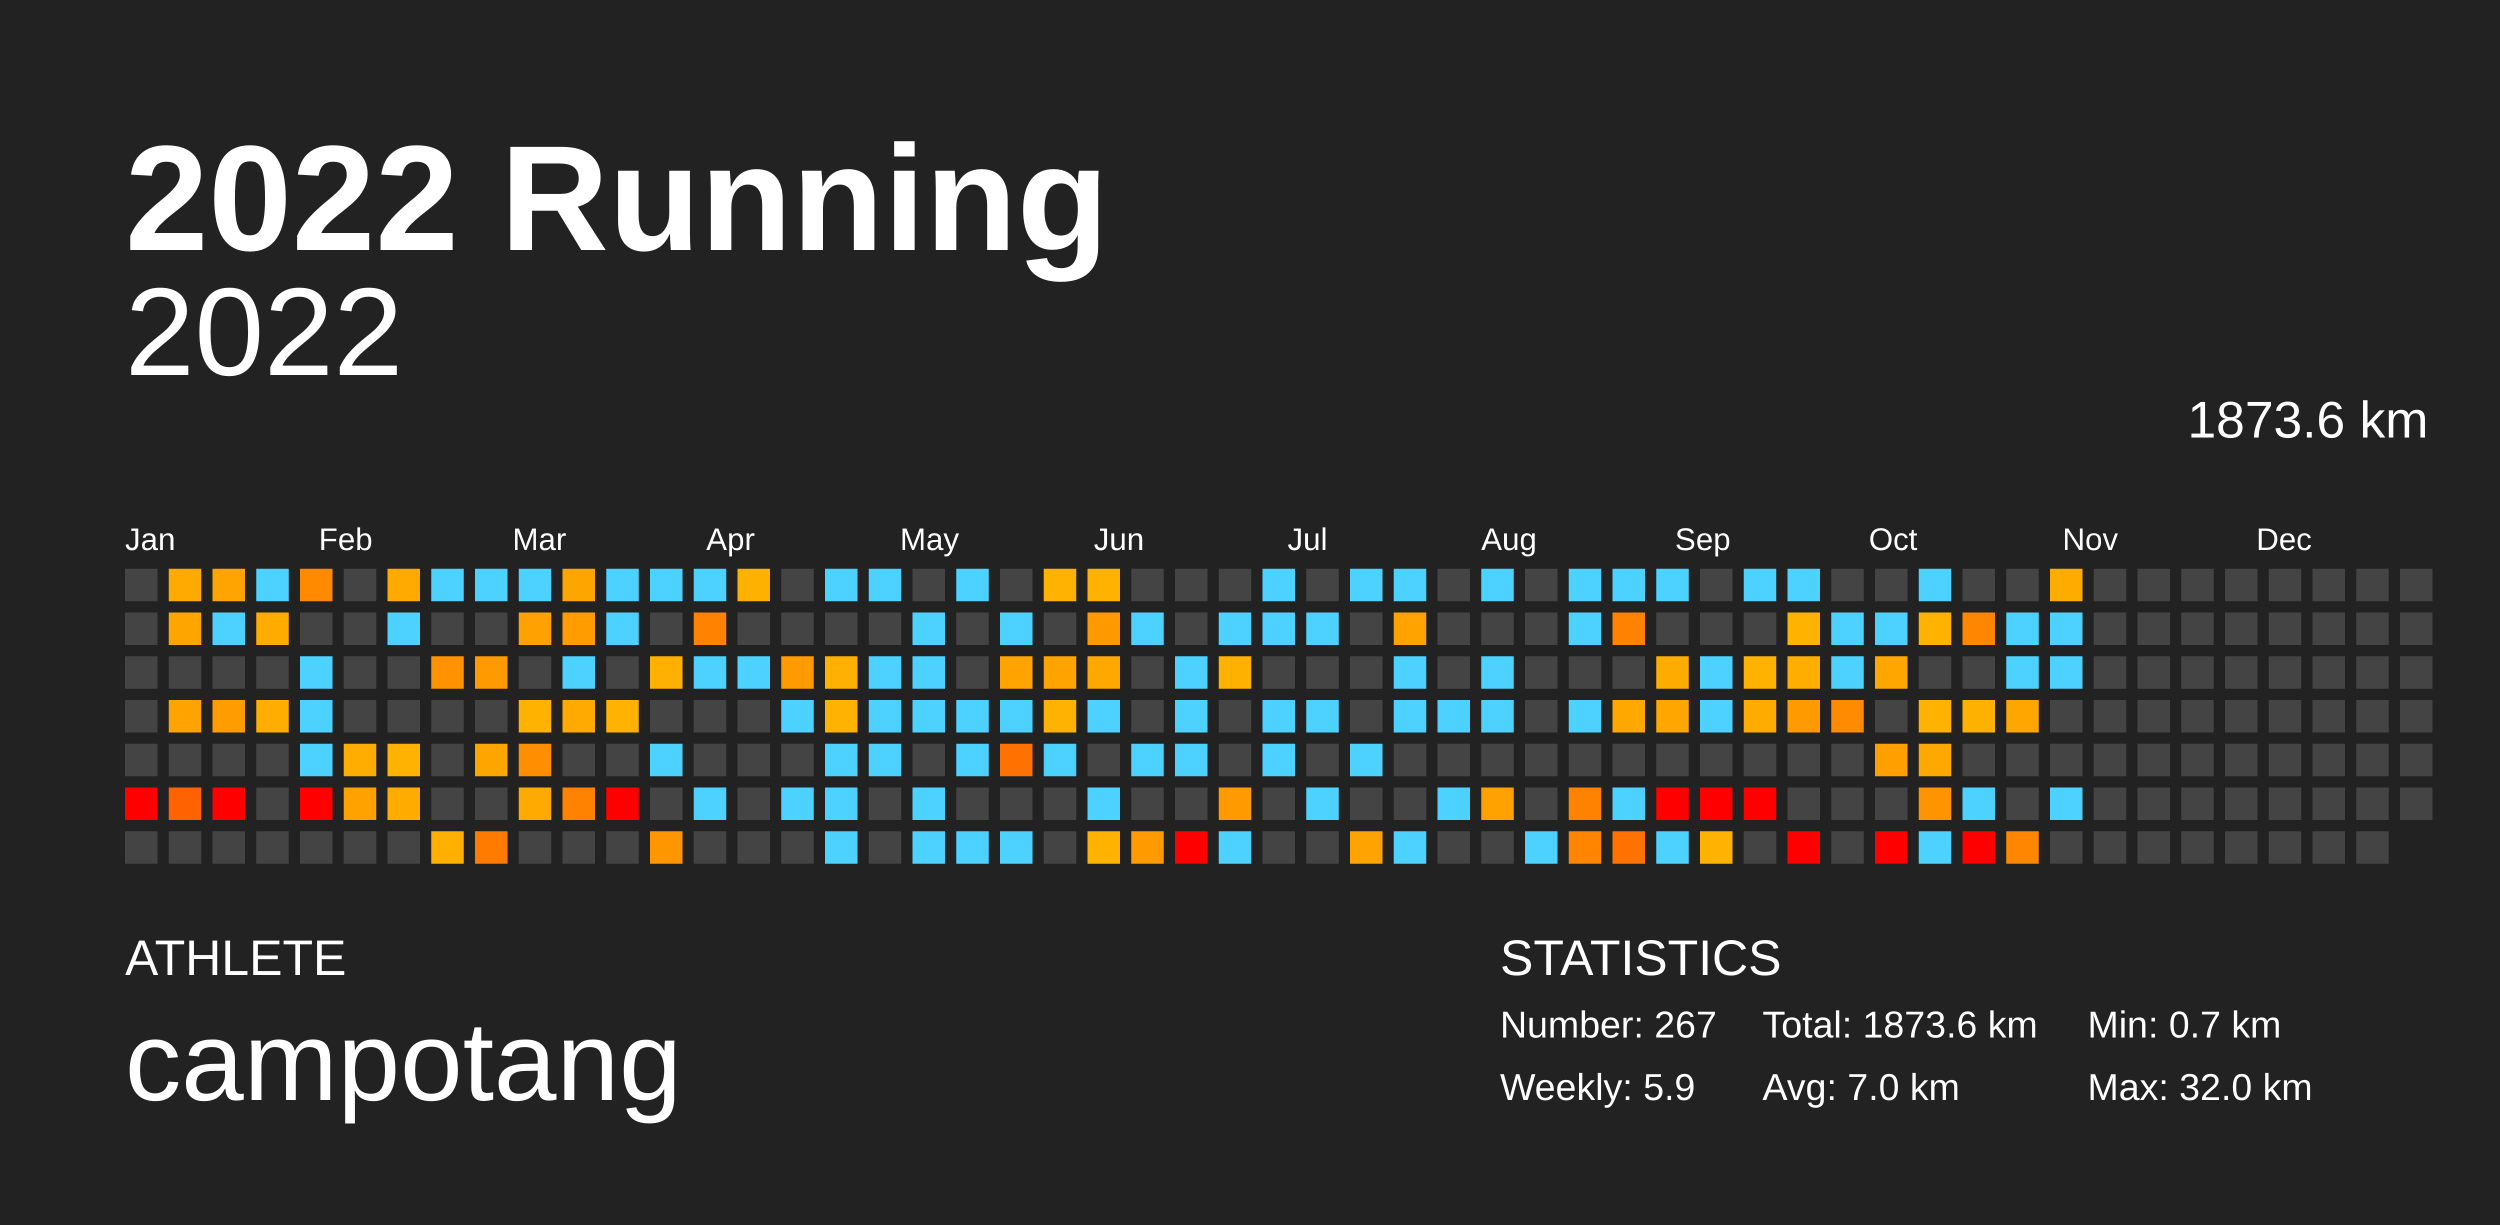
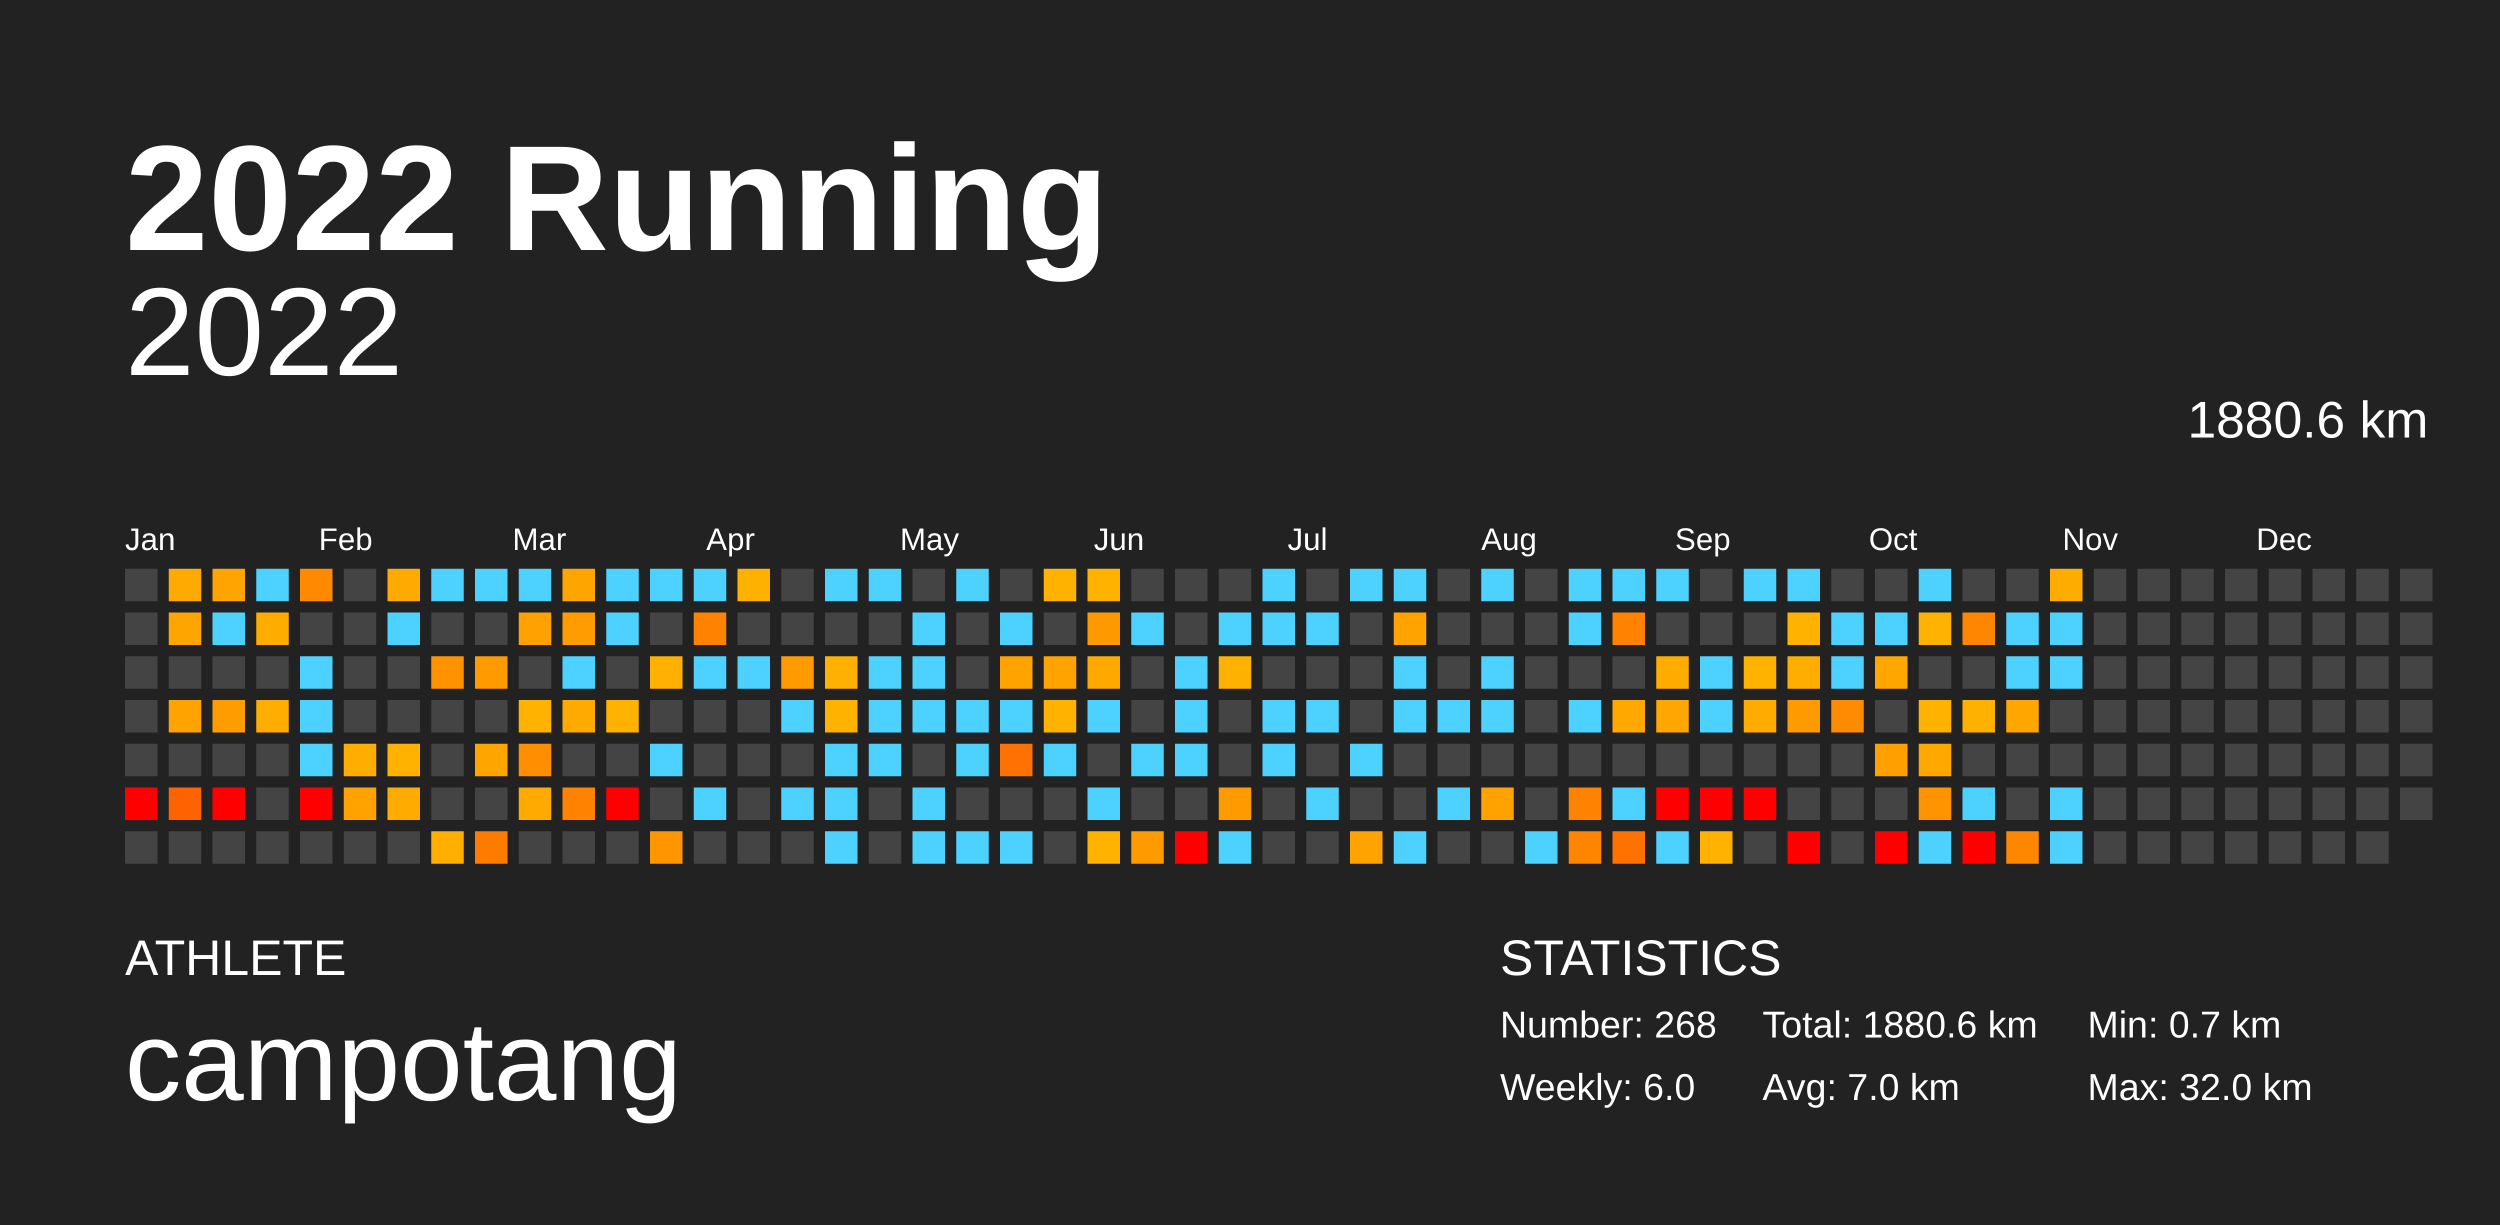
<svg xmlns="http://www.w3.org/2000/svg" baseProfile="full" height="98mm" version="1.1" viewBox="0,0,200,98" width="200mm">
  <defs />
  <rect fill="#222222" height="98" width="200" x="0" y="0" />
  <text fill="#FFFFFF" style="font-size:12px; font-family:Arial; font-weight:bold;" x="10" y="20">2022 Running</text>
  <text fill="#FFFFFF" style="font-size:4px; font-family:Arial" x="10" y="78">ATHLETE</text>
  <text fill="#FFFFFF" style="font-size:9px; font-family:Arial" x="10" y="88">campotang</text>
  <text fill="#FFFFFF" style="font-size:4px; font-family:Arial" x="120" y="78">STATISTICS</text>
-   <text fill="#FFFFFF" style="font-size:3px; font-family:Arial" x="120" y="83">Number: 267</text>
-   <text fill="#FFFFFF" style="font-size:3px; font-family:Arial" x="120" y="88">Weekly: 5.9</text>
-   <text fill="#FFFFFF" style="font-size:3px; font-family:Arial" x="141" y="83">Total: 1873.6 km</text>
+   <text fill="#FFFFFF" style="font-size:3px; font-family:Arial" x="120" y="83">Number: 268</text>
+   <text fill="#FFFFFF" style="font-size:3px; font-family:Arial" x="120" y="88">Weekly: 6.0</text>
+   <text fill="#FFFFFF" style="font-size:3px; font-family:Arial" x="141" y="83">Total: 1880.6 km</text>
  <text fill="#FFFFFF" style="font-size:3px; font-family:Arial" x="141" y="88">Avg: 7.0 km</text>
  <text fill="#FFFFFF" style="font-size:3px; font-family:Arial" x="167" y="83">Min: 0.7 km</text>
  <text fill="#FFFFFF" style="font-size:3px; font-family:Arial" x="167" y="88">Max: 32.0 km</text>
  <text alignment-baseline="hanging" fill="#FFFFFF" style="font-size:10.0px; font-family:Arial;" x="10" y="30">2022</text>
-   <text alignment-baseline="hanging" fill="#FFFFFF" style="font-size:4.125px; font-family:Arial;" x="175" y="35">1873.6 km</text>
+   <text alignment-baseline="hanging" fill="#FFFFFF" style="font-size:4.125px; font-family:Arial;" x="175" y="35">1880.6 km</text>
  <text fill="#FFFFFF" style="font-size:2.5px; font-family:Arial" x="10.0" y="44">Jan</text>
  <text fill="#FFFFFF" style="font-size:2.5px; font-family:Arial" x="25.5" y="44">Feb</text>
  <text fill="#FFFFFF" style="font-size:2.5px; font-family:Arial" x="41.0" y="44">Mar</text>
  <text fill="#FFFFFF" style="font-size:2.5px; font-family:Arial" x="56.5" y="44">Apr</text>
  <text fill="#FFFFFF" style="font-size:2.5px; font-family:Arial" x="72.0" y="44">May</text>
  <text fill="#FFFFFF" style="font-size:2.5px; font-family:Arial" x="87.5" y="44">Jun</text>
  <text fill="#FFFFFF" style="font-size:2.5px; font-family:Arial" x="103.0" y="44">Jul</text>
  <text fill="#FFFFFF" style="font-size:2.5px; font-family:Arial" x="118.5" y="44">Aug</text>
  <text fill="#FFFFFF" style="font-size:2.5px; font-family:Arial" x="134.0" y="44">Sep</text>
  <text fill="#FFFFFF" style="font-size:2.5px; font-family:Arial" x="149.5" y="44">Oct</text>
  <text fill="#FFFFFF" style="font-size:2.5px; font-family:Arial" x="165.0" y="44">Nov</text>
  <text fill="#FFFFFF" style="font-size:2.5px; font-family:Arial" x="180.5" y="44">Dec</text>
  <rect fill="#444444" height="2.6" width="2.6" x="10.0" y="45.5" />
  <rect fill="#444444" height="2.6" width="2.6" x="10.0" y="49.0" />
  <rect fill="#444444" height="2.6" width="2.6" x="10.0" y="52.5" />
  <rect fill="#444444" height="2.6" width="2.6" x="10.0" y="56.0" />
  <rect fill="#444444" height="2.6" width="2.6" x="10.0" y="59.5" />
  <rect fill="red" height="2.6" width="2.6" x="10.0" y="63.0" />
  <rect fill="#444444" height="2.6" width="2.6" x="10.0" y="66.5" />
  <rect fill="#ffaa00" height="2.6" width="2.6" x="13.5" y="45.5" />
  <rect fill="#ffa500" height="2.6" width="2.6" x="13.5" y="49.0" />
  <rect fill="#444444" height="2.6" width="2.6" x="13.5" y="52.5" />
  <rect fill="#ffa300" height="2.6" width="2.6" x="13.5" y="56.0" />
  <rect fill="#444444" height="2.6" width="2.6" x="13.5" y="59.5" />
  <rect fill="#ff6200" height="2.6" width="2.6" x="13.5" y="63.0" />
  <rect fill="#444444" height="2.6" width="2.6" x="13.5" y="66.5" />
  <rect fill="#ffa400" height="2.6" width="2.6" x="17.0" y="45.5" />
  <rect fill="#4dd2ff" height="2.6" width="2.6" x="17.0" y="49.0" />
  <rect fill="#444444" height="2.6" width="2.6" x="17.0" y="52.5" />
  <rect fill="#ff9d00" height="2.6" width="2.6" x="17.0" y="56.0" />
  <rect fill="#444444" height="2.6" width="2.6" x="17.0" y="59.5" />
  <rect fill="red" height="2.6" width="2.6" x="17.0" y="63.0" />
  <rect fill="#444444" height="2.6" width="2.6" x="17.0" y="66.5" />
  <rect fill="#4dd2ff" height="2.6" width="2.6" x="20.5" y="45.5" />
  <rect fill="#ffac00" height="2.6" width="2.6" x="20.5" y="49.0" />
  <rect fill="#444444" height="2.6" width="2.6" x="20.5" y="52.5" />
  <rect fill="#ffad00" height="2.6" width="2.6" x="20.5" y="56.0" />
  <rect fill="#444444" height="2.6" width="2.6" x="20.5" y="59.5" />
  <rect fill="#444444" height="2.6" width="2.6" x="20.5" y="63.0" />
  <rect fill="#444444" height="2.6" width="2.6" x="20.5" y="66.5" />
  <rect fill="#ff8a00" height="2.6" width="2.6" x="24.0" y="45.5" />
  <rect fill="#444444" height="2.6" width="2.6" x="24.0" y="49.0" />
  <rect fill="#4dd2ff" height="2.6" width="2.6" x="24.0" y="52.5" />
  <rect fill="#4dd2ff" height="2.6" width="2.6" x="24.0" y="56.0" />
  <rect fill="#4dd2ff" height="2.6" width="2.6" x="24.0" y="59.5" />
  <rect fill="red" height="2.6" width="2.6" x="24.0" y="63.0" />
  <rect fill="#444444" height="2.6" width="2.6" x="24.0" y="66.5" />
  <rect fill="#444444" height="2.6" width="2.6" x="27.5" y="45.5" />
  <rect fill="#444444" height="2.6" width="2.6" x="27.5" y="49.0" />
  <rect fill="#444444" height="2.6" width="2.6" x="27.5" y="52.5" />
  <rect fill="#444444" height="2.6" width="2.6" x="27.5" y="56.0" />
  <rect fill="#ffae00" height="2.6" width="2.6" x="27.5" y="59.5" />
  <rect fill="#ffa200" height="2.6" width="2.6" x="27.5" y="63.0" />
  <rect fill="#444444" height="2.6" width="2.6" x="27.5" y="66.5" />
  <rect fill="#ffaa00" height="2.6" width="2.6" x="31.0" y="45.5" />
  <rect fill="#4dd2ff" height="2.6" width="2.6" x="31.0" y="49.0" />
  <rect fill="#444444" height="2.6" width="2.6" x="31.0" y="52.5" />
  <rect fill="#444444" height="2.6" width="2.6" x="31.0" y="56.0" />
  <rect fill="#ffb300" height="2.6" width="2.6" x="31.0" y="59.5" />
  <rect fill="#ffab00" height="2.6" width="2.6" x="31.0" y="63.0" />
  <rect fill="#444444" height="2.6" width="2.6" x="31.0" y="66.5" />
  <rect fill="#4dd2ff" height="2.6" width="2.6" x="34.5" y="45.5" />
  <rect fill="#444444" height="2.6" width="2.6" x="34.5" y="49.0" />
  <rect fill="#ff9200" height="2.6" width="2.6" x="34.5" y="52.5" />
  <rect fill="#444444" height="2.6" width="2.6" x="34.5" y="56.0" />
  <rect fill="#444444" height="2.6" width="2.6" x="34.5" y="59.5" />
  <rect fill="#444444" height="2.6" width="2.6" x="34.5" y="63.0" />
  <rect fill="#ffaf00" height="2.6" width="2.6" x="34.5" y="66.5" />
  <rect fill="#4dd2ff" height="2.6" width="2.6" x="38.0" y="45.5" />
  <rect fill="#444444" height="2.6" width="2.6" x="38.0" y="49.0" />
  <rect fill="#ff9a00" height="2.6" width="2.6" x="38.0" y="52.5" />
  <rect fill="#444444" height="2.6" width="2.6" x="38.0" y="56.0" />
  <rect fill="#ffa500" height="2.6" width="2.6" x="38.0" y="59.5" />
  <rect fill="#444444" height="2.6" width="2.6" x="38.0" y="63.0" />
  <rect fill="#ff7b00" height="2.6" width="2.6" x="38.0" y="66.5" />
  <rect fill="#4dd2ff" height="2.6" width="2.6" x="41.5" y="45.5" />
  <rect fill="#ffa100" height="2.6" width="2.6" x="41.5" y="49.0" />
  <rect fill="#444444" height="2.6" width="2.6" x="41.5" y="52.5" />
  <rect fill="#ffb300" height="2.6" width="2.6" x="41.5" y="56.0" />
  <rect fill="#ff8e00" height="2.6" width="2.6" x="41.5" y="59.5" />
  <rect fill="#ffaa00" height="2.6" width="2.6" x="41.5" y="63.0" />
  <rect fill="#444444" height="2.6" width="2.6" x="41.5" y="66.5" />
  <rect fill="#ffa500" height="2.6" width="2.6" x="45.0" y="45.5" />
  <rect fill="#ff9d00" height="2.6" width="2.6" x="45.0" y="49.0" />
  <rect fill="#4dd2ff" height="2.6" width="2.6" x="45.0" y="52.5" />
  <rect fill="#ffaa00" height="2.6" width="2.6" x="45.0" y="56.0" />
  <rect fill="#444444" height="2.6" width="2.6" x="45.0" y="59.5" />
  <rect fill="#ff8200" height="2.6" width="2.6" x="45.0" y="63.0" />
  <rect fill="#444444" height="2.6" width="2.6" x="45.0" y="66.5" />
  <rect fill="#4dd2ff" height="2.6" width="2.6" x="48.5" y="45.5" />
  <rect fill="#4dd2ff" height="2.6" width="2.6" x="48.5" y="49.0" />
  <rect fill="#444444" height="2.6" width="2.6" x="48.5" y="52.5" />
  <rect fill="#ffb300" height="2.6" width="2.6" x="48.5" y="56.0" />
  <rect fill="#444444" height="2.6" width="2.6" x="48.5" y="59.5" />
  <rect fill="red" height="2.6" width="2.6" x="48.5" y="63.0" />
  <rect fill="#444444" height="2.6" width="2.6" x="48.5" y="66.5" />
  <rect fill="#4dd2ff" height="2.6" width="2.6" x="52.0" y="45.5" />
  <rect fill="#444444" height="2.6" width="2.6" x="52.0" y="49.0" />
  <rect fill="#ffb000" height="2.6" width="2.6" x="52.0" y="52.5" />
  <rect fill="#444444" height="2.6" width="2.6" x="52.0" y="56.0" />
  <rect fill="#4dd2ff" height="2.6" width="2.6" x="52.0" y="59.5" />
  <rect fill="#444444" height="2.6" width="2.6" x="52.0" y="63.0" />
  <rect fill="#ff9600" height="2.6" width="2.6" x="52.0" y="66.5" />
  <rect fill="#4dd2ff" height="2.6" width="2.6" x="55.5" y="45.5" />
  <rect fill="#ff8200" height="2.6" width="2.6" x="55.5" y="49.0" />
  <rect fill="#4dd2ff" height="2.6" width="2.6" x="55.5" y="52.5" />
  <rect fill="#444444" height="2.6" width="2.6" x="55.5" y="56.0" />
  <rect fill="#444444" height="2.6" width="2.6" x="55.5" y="59.5" />
  <rect fill="#4dd2ff" height="2.6" width="2.6" x="55.5" y="63.0" />
  <rect fill="#444444" height="2.6" width="2.6" x="55.5" y="66.5" />
  <rect fill="#ffb100" height="2.6" width="2.6" x="59.0" y="45.5" />
  <rect fill="#444444" height="2.6" width="2.6" x="59.0" y="49.0" />
  <rect fill="#4dd2ff" height="2.6" width="2.6" x="59.0" y="52.5" />
  <rect fill="#444444" height="2.6" width="2.6" x="59.0" y="56.0" />
  <rect fill="#444444" height="2.6" width="2.6" x="59.0" y="59.5" />
  <rect fill="#444444" height="2.6" width="2.6" x="59.0" y="63.0" />
  <rect fill="#444444" height="2.6" width="2.6" x="59.0" y="66.5" />
  <rect fill="#444444" height="2.6" width="2.6" x="62.5" y="45.5" />
  <rect fill="#444444" height="2.6" width="2.6" x="62.5" y="49.0" />
  <rect fill="#ff9b00" height="2.6" width="2.6" x="62.5" y="52.5" />
  <rect fill="#4dd2ff" height="2.6" width="2.6" x="62.5" y="56.0" />
  <rect fill="#444444" height="2.6" width="2.6" x="62.5" y="59.5" />
  <rect fill="#4dd2ff" height="2.6" width="2.6" x="62.5" y="63.0" />
  <rect fill="#444444" height="2.6" width="2.6" x="62.5" y="66.5" />
  <rect fill="#4dd2ff" height="2.6" width="2.6" x="66.0" y="45.5" />
  <rect fill="#444444" height="2.6" width="2.6" x="66.0" y="49.0" />
  <rect fill="#ffb000" height="2.6" width="2.6" x="66.0" y="52.5" />
  <rect fill="#ffb300" height="2.6" width="2.6" x="66.0" y="56.0" />
  <rect fill="#4dd2ff" height="2.6" width="2.6" x="66.0" y="59.5" />
  <rect fill="#4dd2ff" height="2.6" width="2.6" x="66.0" y="63.0" />
  <rect fill="#4dd2ff" height="2.6" width="2.6" x="66.0" y="66.5" />
  <rect fill="#4dd2ff" height="2.6" width="2.6" x="69.5" y="45.5" />
  <rect fill="#444444" height="2.6" width="2.6" x="69.5" y="49.0" />
  <rect fill="#4dd2ff" height="2.6" width="2.6" x="69.5" y="52.5" />
  <rect fill="#4dd2ff" height="2.6" width="2.6" x="69.5" y="56.0" />
  <rect fill="#4dd2ff" height="2.6" width="2.6" x="69.5" y="59.5" />
  <rect fill="#444444" height="2.6" width="2.6" x="69.5" y="63.0" />
  <rect fill="#444444" height="2.6" width="2.6" x="69.5" y="66.5" />
  <rect fill="#444444" height="2.6" width="2.6" x="73.0" y="45.5" />
  <rect fill="#4dd2ff" height="2.6" width="2.6" x="73.0" y="49.0" />
  <rect fill="#4dd2ff" height="2.6" width="2.6" x="73.0" y="52.5" />
  <rect fill="#4dd2ff" height="2.6" width="2.6" x="73.0" y="56.0" />
  <rect fill="#444444" height="2.6" width="2.6" x="73.0" y="59.5" />
  <rect fill="#4dd2ff" height="2.6" width="2.6" x="73.0" y="63.0" />
  <rect fill="#4dd2ff" height="2.6" width="2.6" x="73.0" y="66.5" />
  <rect fill="#4dd2ff" height="2.6" width="2.6" x="76.5" y="45.5" />
  <rect fill="#444444" height="2.6" width="2.6" x="76.5" y="49.0" />
  <rect fill="#444444" height="2.6" width="2.6" x="76.5" y="52.5" />
  <rect fill="#4dd2ff" height="2.6" width="2.6" x="76.5" y="56.0" />
  <rect fill="#4dd2ff" height="2.6" width="2.6" x="76.5" y="59.5" />
  <rect fill="#444444" height="2.6" width="2.6" x="76.5" y="63.0" />
  <rect fill="#4dd2ff" height="2.6" width="2.6" x="76.5" y="66.5" />
  <rect fill="#444444" height="2.6" width="2.6" x="80.0" y="45.5" />
  <rect fill="#4dd2ff" height="2.6" width="2.6" x="80.0" y="49.0" />
  <rect fill="#ffa300" height="2.6" width="2.6" x="80.0" y="52.5" />
  <rect fill="#4dd2ff" height="2.6" width="2.6" x="80.0" y="56.0" />
  <rect fill="#ff7100" height="2.6" width="2.6" x="80.0" y="59.5" />
  <rect fill="#444444" height="2.6" width="2.6" x="80.0" y="63.0" />
  <rect fill="#4dd2ff" height="2.6" width="2.6" x="80.0" y="66.5" />
  <rect fill="#ffb300" height="2.6" width="2.6" x="83.5" y="45.5" />
  <rect fill="#444444" height="2.6" width="2.6" x="83.5" y="49.0" />
  <rect fill="#ffa300" height="2.6" width="2.6" x="83.5" y="52.5" />
  <rect fill="#ffb300" height="2.6" width="2.6" x="83.5" y="56.0" />
  <rect fill="#4dd2ff" height="2.6" width="2.6" x="83.5" y="59.5" />
  <rect fill="#444444" height="2.6" width="2.6" x="83.5" y="63.0" />
  <rect fill="#444444" height="2.6" width="2.6" x="83.5" y="66.5" />
  <rect fill="#ffb300" height="2.6" width="2.6" x="87.0" y="45.5" />
  <rect fill="#ff9900" height="2.6" width="2.6" x="87.0" y="49.0" />
  <rect fill="#ffa800" height="2.6" width="2.6" x="87.0" y="52.5" />
  <rect fill="#4dd2ff" height="2.6" width="2.6" x="87.0" y="56.0" />
  <rect fill="#444444" height="2.6" width="2.6" x="87.0" y="59.5" />
  <rect fill="#4dd2ff" height="2.6" width="2.6" x="87.0" y="63.0" />
  <rect fill="#ffb300" height="2.6" width="2.6" x="87.0" y="66.5" />
  <rect fill="#444444" height="2.6" width="2.6" x="90.5" y="45.5" />
  <rect fill="#4dd2ff" height="2.6" width="2.6" x="90.5" y="49.0" />
  <rect fill="#444444" height="2.6" width="2.6" x="90.5" y="52.5" />
  <rect fill="#444444" height="2.6" width="2.6" x="90.5" y="56.0" />
  <rect fill="#4dd2ff" height="2.6" width="2.6" x="90.5" y="59.5" />
  <rect fill="#444444" height="2.6" width="2.6" x="90.5" y="63.0" />
  <rect fill="#ff9b00" height="2.6" width="2.6" x="90.5" y="66.5" />
  <rect fill="#444444" height="2.6" width="2.6" x="94.0" y="45.5" />
  <rect fill="#444444" height="2.6" width="2.6" x="94.0" y="49.0" />
  <rect fill="#4dd2ff" height="2.6" width="2.6" x="94.0" y="52.5" />
  <rect fill="#4dd2ff" height="2.6" width="2.6" x="94.0" y="56.0" />
  <rect fill="#4dd2ff" height="2.6" width="2.6" x="94.0" y="59.5" />
  <rect fill="#444444" height="2.6" width="2.6" x="94.0" y="63.0" />
  <rect fill="red" height="2.6" width="2.6" x="94.0" y="66.5" />
  <rect fill="#444444" height="2.6" width="2.6" x="97.5" y="45.5" />
  <rect fill="#4dd2ff" height="2.6" width="2.6" x="97.5" y="49.0" />
  <rect fill="#ffb100" height="2.6" width="2.6" x="97.5" y="52.5" />
  <rect fill="#444444" height="2.6" width="2.6" x="97.5" y="56.0" />
  <rect fill="#444444" height="2.6" width="2.6" x="97.5" y="59.5" />
  <rect fill="#ff9b00" height="2.6" width="2.6" x="97.5" y="63.0" />
  <rect fill="#4dd2ff" height="2.6" width="2.6" x="97.5" y="66.5" />
  <rect fill="#4dd2ff" height="2.6" width="2.6" x="101.0" y="45.5" />
  <rect fill="#4dd2ff" height="2.6" width="2.6" x="101.0" y="49.0" />
  <rect fill="#444444" height="2.6" width="2.6" x="101.0" y="52.5" />
  <rect fill="#4dd2ff" height="2.6" width="2.6" x="101.0" y="56.0" />
  <rect fill="#4dd2ff" height="2.6" width="2.6" x="101.0" y="59.5" />
  <rect fill="#444444" height="2.6" width="2.6" x="101.0" y="63.0" />
  <rect fill="#444444" height="2.6" width="2.6" x="101.0" y="66.5" />
  <rect fill="#444444" height="2.6" width="2.6" x="104.5" y="45.5" />
  <rect fill="#4dd2ff" height="2.6" width="2.6" x="104.5" y="49.0" />
  <rect fill="#444444" height="2.6" width="2.6" x="104.5" y="52.5" />
  <rect fill="#4dd2ff" height="2.6" width="2.6" x="104.5" y="56.0" />
  <rect fill="#444444" height="2.6" width="2.6" x="104.5" y="59.5" />
  <rect fill="#4dd2ff" height="2.6" width="2.6" x="104.5" y="63.0" />
  <rect fill="#444444" height="2.6" width="2.6" x="104.5" y="66.5" />
  <rect fill="#4dd2ff" height="2.6" width="2.6" x="108.0" y="45.5" />
  <rect fill="#444444" height="2.6" width="2.6" x="108.0" y="49.0" />
  <rect fill="#444444" height="2.6" width="2.6" x="108.0" y="52.5" />
  <rect fill="#444444" height="2.6" width="2.6" x="108.0" y="56.0" />
  <rect fill="#4dd2ff" height="2.6" width="2.6" x="108.0" y="59.5" />
  <rect fill="#444444" height="2.6" width="2.6" x="108.0" y="63.0" />
  <rect fill="#ffa300" height="2.6" width="2.6" x="108.0" y="66.5" />
  <rect fill="#4dd2ff" height="2.6" width="2.6" x="111.5" y="45.5" />
  <rect fill="#ffa300" height="2.6" width="2.6" x="111.5" y="49.0" />
  <rect fill="#4dd2ff" height="2.6" width="2.6" x="111.5" y="52.5" />
  <rect fill="#4dd2ff" height="2.6" width="2.6" x="111.5" y="56.0" />
  <rect fill="#444444" height="2.6" width="2.6" x="111.5" y="59.5" />
  <rect fill="#444444" height="2.6" width="2.6" x="111.5" y="63.0" />
  <rect fill="#4dd2ff" height="2.6" width="2.6" x="111.5" y="66.5" />
  <rect fill="#444444" height="2.6" width="2.6" x="115.0" y="45.5" />
  <rect fill="#444444" height="2.6" width="2.6" x="115.0" y="49.0" />
  <rect fill="#444444" height="2.6" width="2.6" x="115.0" y="52.5" />
  <rect fill="#4dd2ff" height="2.6" width="2.6" x="115.0" y="56.0" />
  <rect fill="#444444" height="2.6" width="2.6" x="115.0" y="59.5" />
  <rect fill="#4dd2ff" height="2.6" width="2.6" x="115.0" y="63.0" />
  <rect fill="#444444" height="2.6" width="2.6" x="115.0" y="66.5" />
  <rect fill="#4dd2ff" height="2.6" width="2.6" x="118.5" y="45.5" />
  <rect fill="#444444" height="2.6" width="2.6" x="118.5" y="49.0" />
  <rect fill="#4dd2ff" height="2.6" width="2.6" x="118.5" y="52.5" />
  <rect fill="#4dd2ff" height="2.6" width="2.6" x="118.5" y="56.0" />
  <rect fill="#444444" height="2.6" width="2.6" x="118.5" y="59.5" />
  <rect fill="#ffa200" height="2.6" width="2.6" x="118.5" y="63.0" />
  <rect fill="#444444" height="2.6" width="2.6" x="118.5" y="66.5" />
  <rect fill="#444444" height="2.6" width="2.6" x="122.0" y="45.5" />
  <rect fill="#444444" height="2.6" width="2.6" x="122.0" y="49.0" />
  <rect fill="#444444" height="2.6" width="2.6" x="122.0" y="52.5" />
  <rect fill="#444444" height="2.6" width="2.6" x="122.0" y="56.0" />
  <rect fill="#444444" height="2.6" width="2.6" x="122.0" y="59.5" />
  <rect fill="#444444" height="2.6" width="2.6" x="122.0" y="63.0" />
  <rect fill="#4dd2ff" height="2.6" width="2.6" x="122.0" y="66.5" />
  <rect fill="#4dd2ff" height="2.6" width="2.6" x="125.5" y="45.5" />
  <rect fill="#4dd2ff" height="2.6" width="2.6" x="125.5" y="49.0" />
  <rect fill="#444444" height="2.6" width="2.6" x="125.5" y="52.5" />
  <rect fill="#4dd2ff" height="2.6" width="2.6" x="125.5" y="56.0" />
  <rect fill="#444444" height="2.6" width="2.6" x="125.5" y="59.5" />
  <rect fill="#ff8200" height="2.6" width="2.6" x="125.5" y="63.0" />
  <rect fill="#ff8400" height="2.6" width="2.6" x="125.5" y="66.5" />
  <rect fill="#4dd2ff" height="2.6" width="2.6" x="129.0" y="45.5" />
  <rect fill="#ff8200" height="2.6" width="2.6" x="129.0" y="49.0" />
  <rect fill="#444444" height="2.6" width="2.6" x="129.0" y="52.5" />
  <rect fill="#ffa800" height="2.6" width="2.6" x="129.0" y="56.0" />
  <rect fill="#444444" height="2.6" width="2.6" x="129.0" y="59.5" />
  <rect fill="#4dd2ff" height="2.6" width="2.6" x="129.0" y="63.0" />
  <rect fill="#ff7200" height="2.6" width="2.6" x="129.0" y="66.5" />
  <rect fill="#4dd2ff" height="2.6" width="2.6" x="132.5" y="45.5" />
  <rect fill="#444444" height="2.6" width="2.6" x="132.5" y="49.0" />
  <rect fill="#ffac00" height="2.6" width="2.6" x="132.5" y="52.5" />
  <rect fill="#ffa700" height="2.6" width="2.6" x="132.5" y="56.0" />
  <rect fill="#444444" height="2.6" width="2.6" x="132.5" y="59.5" />
  <rect fill="red" height="2.6" width="2.6" x="132.5" y="63.0" />
  <rect fill="#4dd2ff" height="2.6" width="2.6" x="132.5" y="66.5" />
  <rect fill="#444444" height="2.6" width="2.6" x="136.0" y="45.5" />
  <rect fill="#444444" height="2.6" width="2.6" x="136.0" y="49.0" />
  <rect fill="#4dd2ff" height="2.6" width="2.6" x="136.0" y="52.5" />
  <rect fill="#4dd2ff" height="2.6" width="2.6" x="136.0" y="56.0" />
  <rect fill="#444444" height="2.6" width="2.6" x="136.0" y="59.5" />
  <rect fill="red" height="2.6" width="2.6" x="136.0" y="63.0" />
  <rect fill="#ffb300" height="2.6" width="2.6" x="136.0" y="66.5" />
  <rect fill="#4dd2ff" height="2.6" width="2.6" x="139.5" y="45.5" />
  <rect fill="#444444" height="2.6" width="2.6" x="139.5" y="49.0" />
  <rect fill="#ffb200" height="2.6" width="2.6" x="139.5" y="52.5" />
  <rect fill="#ffab00" height="2.6" width="2.6" x="139.5" y="56.0" />
  <rect fill="#444444" height="2.6" width="2.6" x="139.5" y="59.5" />
  <rect fill="red" height="2.6" width="2.6" x="139.5" y="63.0" />
  <rect fill="#444444" height="2.6" width="2.6" x="139.5" y="66.5" />
  <rect fill="#4dd2ff" height="2.6" width="2.6" x="143.0" y="45.5" />
  <rect fill="#ffb300" height="2.6" width="2.6" x="143.0" y="49.0" />
  <rect fill="#ffae00" height="2.6" width="2.6" x="143.0" y="52.5" />
  <rect fill="#ff9a00" height="2.6" width="2.6" x="143.0" y="56.0" />
  <rect fill="#444444" height="2.6" width="2.6" x="143.0" y="59.5" />
  <rect fill="#444444" height="2.6" width="2.6" x="143.0" y="63.0" />
  <rect fill="red" height="2.6" width="2.6" x="143.0" y="66.5" />
  <rect fill="#444444" height="2.6" width="2.6" x="146.5" y="45.5" />
  <rect fill="#4dd2ff" height="2.6" width="2.6" x="146.5" y="49.0" />
  <rect fill="#4dd2ff" height="2.6" width="2.6" x="146.5" y="52.5" />
  <rect fill="#ff8c00" height="2.6" width="2.6" x="146.5" y="56.0" />
  <rect fill="#444444" height="2.6" width="2.6" x="146.5" y="59.5" />
  <rect fill="#444444" height="2.6" width="2.6" x="146.5" y="63.0" />
  <rect fill="#444444" height="2.6" width="2.6" x="146.5" y="66.5" />
  <rect fill="#444444" height="2.6" width="2.6" x="150.0" y="45.5" />
  <rect fill="#4dd2ff" height="2.6" width="2.6" x="150.0" y="49.0" />
  <rect fill="#ffa700" height="2.6" width="2.6" x="150.0" y="52.5" />
  <rect fill="#444444" height="2.6" width="2.6" x="150.0" y="56.0" />
  <rect fill="#ff9f00" height="2.6" width="2.6" x="150.0" y="59.5" />
  <rect fill="#444444" height="2.6" width="2.6" x="150.0" y="63.0" />
  <rect fill="red" height="2.6" width="2.6" x="150.0" y="66.5" />
  <rect fill="#4dd2ff" height="2.6" width="2.6" x="153.5" y="45.5" />
  <rect fill="#ffb300" height="2.6" width="2.6" x="153.5" y="49.0" />
  <rect fill="#444444" height="2.6" width="2.6" x="153.5" y="52.5" />
  <rect fill="#ffb300" height="2.6" width="2.6" x="153.5" y="56.0" />
  <rect fill="#ffa900" height="2.6" width="2.6" x="153.5" y="59.5" />
  <rect fill="#ff9300" height="2.6" width="2.6" x="153.5" y="63.0" />
  <rect fill="#4dd2ff" height="2.6" width="2.6" x="153.5" y="66.5" />
  <rect fill="#444444" height="2.6" width="2.6" x="157.0" y="45.5" />
  <rect fill="#ff8600" height="2.6" width="2.6" x="157.0" y="49.0" />
  <rect fill="#444444" height="2.6" width="2.6" x="157.0" y="52.5" />
  <rect fill="#ffb100" height="2.6" width="2.6" x="157.0" y="56.0" />
  <rect fill="#444444" height="2.6" width="2.6" x="157.0" y="59.5" />
  <rect fill="#4dd2ff" height="2.6" width="2.6" x="157.0" y="63.0" />
  <rect fill="red" height="2.6" width="2.6" x="157.0" y="66.5" />
  <rect fill="#444444" height="2.6" width="2.6" x="160.5" y="45.5" />
  <rect fill="#4dd2ff" height="2.6" width="2.6" x="160.5" y="49.0" />
  <rect fill="#4dd2ff" height="2.6" width="2.6" x="160.5" y="52.5" />
  <rect fill="#ffa700" height="2.6" width="2.6" x="160.5" y="56.0" />
  <rect fill="#444444" height="2.6" width="2.6" x="160.5" y="59.5" />
  <rect fill="#444444" height="2.6" width="2.6" x="160.5" y="63.0" />
  <rect fill="#ff8700" height="2.6" width="2.6" x="160.5" y="66.5" />
  <rect fill="#ffac00" height="2.6" width="2.6" x="164.0" y="45.5" />
  <rect fill="#4dd2ff" height="2.6" width="2.6" x="164.0" y="49.0" />
  <rect fill="#4dd2ff" height="2.6" width="2.6" x="164.0" y="52.5" />
  <rect fill="#444444" height="2.6" width="2.6" x="164.0" y="56.0" />
  <rect fill="#444444" height="2.6" width="2.6" x="164.0" y="59.5" />
  <rect fill="#4dd2ff" height="2.6" width="2.6" x="164.0" y="63.0" />
-   <rect fill="#444444" height="2.6" width="2.6" x="164.0" y="66.5" />
+   <rect fill="#4dd2ff" height="2.6" width="2.6" x="164.0" y="66.5" />
  <rect fill="#444444" height="2.6" width="2.6" x="167.5" y="45.5" />
  <rect fill="#444444" height="2.6" width="2.6" x="167.5" y="49.0" />
  <rect fill="#444444" height="2.6" width="2.6" x="167.5" y="52.5" />
  <rect fill="#444444" height="2.6" width="2.6" x="167.5" y="56.0" />
  <rect fill="#444444" height="2.6" width="2.6" x="167.5" y="59.5" />
  <rect fill="#444444" height="2.6" width="2.6" x="167.5" y="63.0" />
  <rect fill="#444444" height="2.6" width="2.6" x="167.5" y="66.5" />
  <rect fill="#444444" height="2.6" width="2.6" x="171.0" y="45.5" />
  <rect fill="#444444" height="2.6" width="2.6" x="171.0" y="49.0" />
  <rect fill="#444444" height="2.6" width="2.6" x="171.0" y="52.5" />
  <rect fill="#444444" height="2.6" width="2.6" x="171.0" y="56.0" />
  <rect fill="#444444" height="2.6" width="2.6" x="171.0" y="59.5" />
  <rect fill="#444444" height="2.6" width="2.6" x="171.0" y="63.0" />
  <rect fill="#444444" height="2.6" width="2.6" x="171.0" y="66.5" />
  <rect fill="#444444" height="2.6" width="2.6" x="174.5" y="45.5" />
  <rect fill="#444444" height="2.6" width="2.6" x="174.5" y="49.0" />
  <rect fill="#444444" height="2.6" width="2.6" x="174.5" y="52.5" />
  <rect fill="#444444" height="2.6" width="2.6" x="174.5" y="56.0" />
  <rect fill="#444444" height="2.6" width="2.6" x="174.5" y="59.5" />
  <rect fill="#444444" height="2.6" width="2.6" x="174.5" y="63.0" />
  <rect fill="#444444" height="2.6" width="2.6" x="174.5" y="66.5" />
  <rect fill="#444444" height="2.6" width="2.6" x="178.0" y="45.5" />
  <rect fill="#444444" height="2.6" width="2.6" x="178.0" y="49.0" />
  <rect fill="#444444" height="2.6" width="2.6" x="178.0" y="52.5" />
  <rect fill="#444444" height="2.6" width="2.6" x="178.0" y="56.0" />
  <rect fill="#444444" height="2.6" width="2.6" x="178.0" y="59.5" />
  <rect fill="#444444" height="2.6" width="2.6" x="178.0" y="63.0" />
  <rect fill="#444444" height="2.6" width="2.6" x="178.0" y="66.5" />
  <rect fill="#444444" height="2.6" width="2.6" x="181.5" y="45.5" />
  <rect fill="#444444" height="2.6" width="2.6" x="181.5" y="49.0" />
  <rect fill="#444444" height="2.6" width="2.6" x="181.5" y="52.5" />
  <rect fill="#444444" height="2.6" width="2.6" x="181.5" y="56.0" />
  <rect fill="#444444" height="2.6" width="2.6" x="181.5" y="59.5" />
  <rect fill="#444444" height="2.6" width="2.6" x="181.5" y="63.0" />
  <rect fill="#444444" height="2.6" width="2.6" x="181.5" y="66.5" />
  <rect fill="#444444" height="2.6" width="2.6" x="185.0" y="45.5" />
  <rect fill="#444444" height="2.6" width="2.6" x="185.0" y="49.0" />
  <rect fill="#444444" height="2.6" width="2.6" x="185.0" y="52.5" />
  <rect fill="#444444" height="2.6" width="2.6" x="185.0" y="56.0" />
  <rect fill="#444444" height="2.6" width="2.6" x="185.0" y="59.5" />
  <rect fill="#444444" height="2.6" width="2.6" x="185.0" y="63.0" />
  <rect fill="#444444" height="2.6" width="2.6" x="185.0" y="66.5" />
  <rect fill="#444444" height="2.6" width="2.6" x="188.5" y="45.5" />
  <rect fill="#444444" height="2.6" width="2.6" x="188.5" y="49.0" />
  <rect fill="#444444" height="2.6" width="2.6" x="188.5" y="52.5" />
  <rect fill="#444444" height="2.6" width="2.6" x="188.5" y="56.0" />
  <rect fill="#444444" height="2.6" width="2.6" x="188.5" y="59.5" />
  <rect fill="#444444" height="2.6" width="2.6" x="188.5" y="63.0" />
  <rect fill="#444444" height="2.6" width="2.6" x="188.5" y="66.5" />
  <rect fill="#444444" height="2.6" width="2.6" x="192.0" y="45.5" />
  <rect fill="#444444" height="2.6" width="2.6" x="192.0" y="49.0" />
  <rect fill="#444444" height="2.6" width="2.6" x="192.0" y="52.5" />
  <rect fill="#444444" height="2.6" width="2.6" x="192.0" y="56.0" />
  <rect fill="#444444" height="2.6" width="2.6" x="192.0" y="59.5" />
  <rect fill="#444444" height="2.6" width="2.6" x="192.0" y="63.0" />
</svg>
